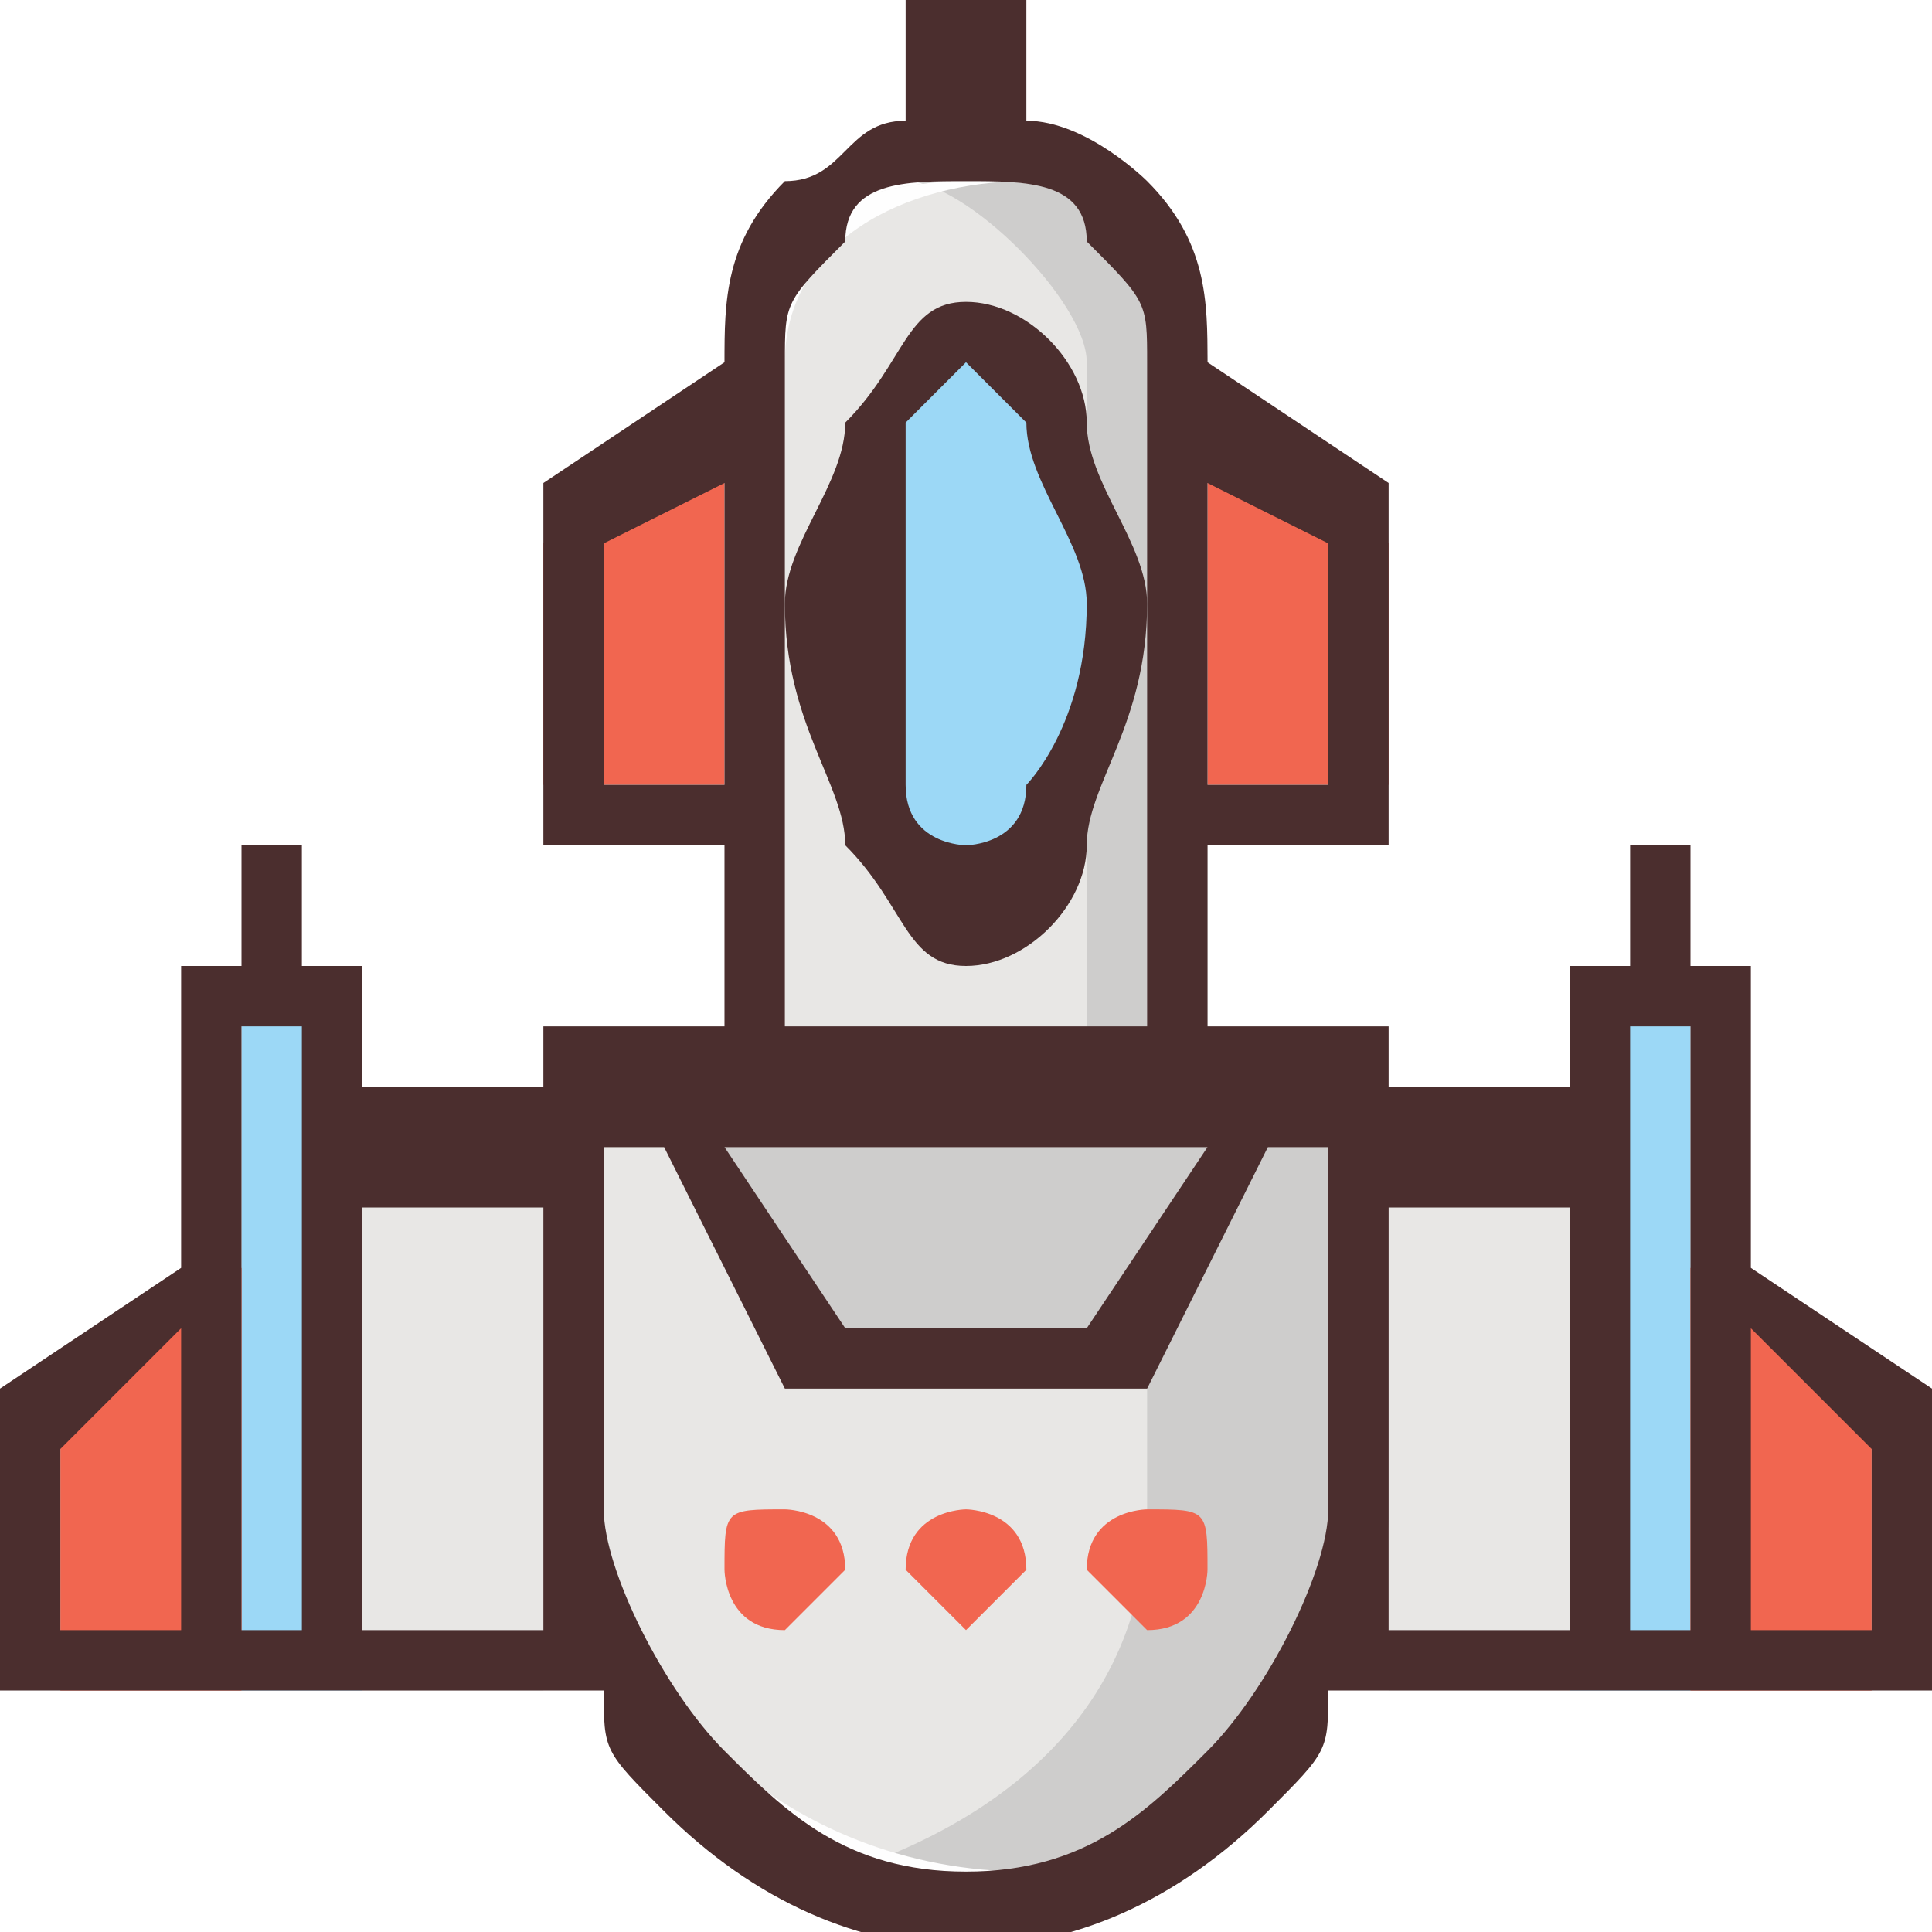
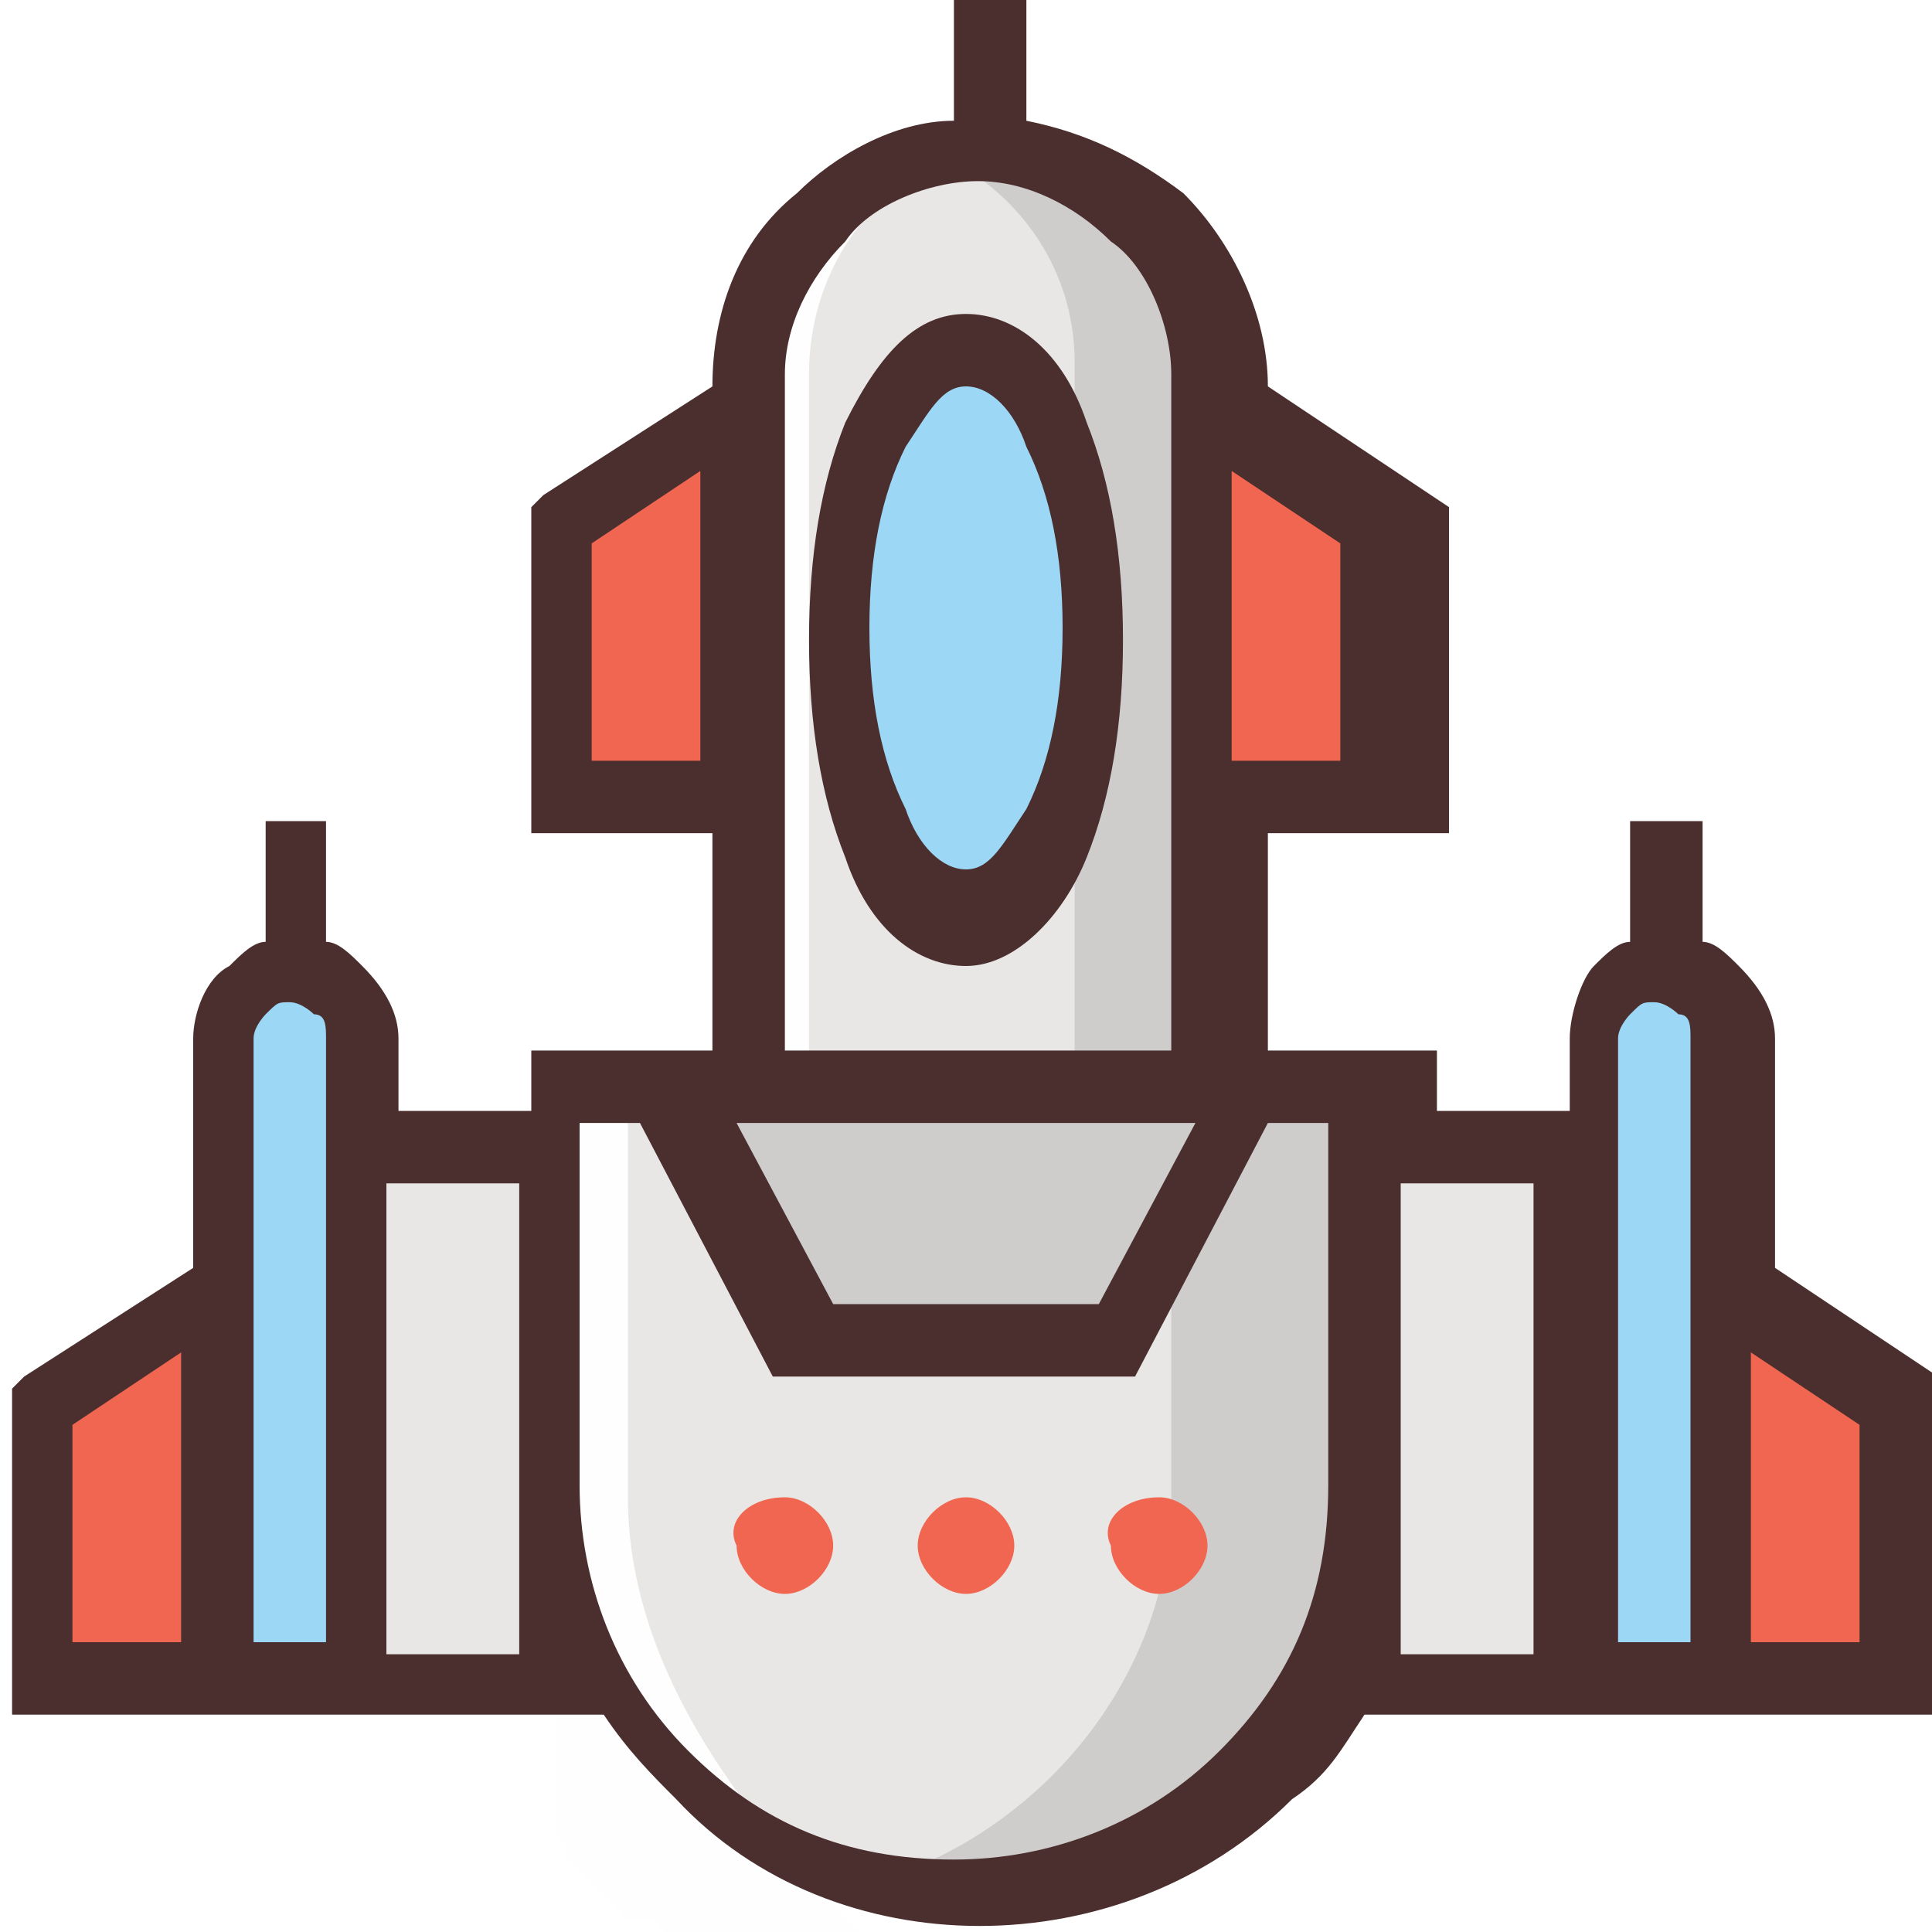
- <svg xmlns="http://www.w3.org/2000/svg" xml:space="preserve" width="32px" height="32px" version="1.1" style="shape-rendering:geometricPrecision; text-rendering:geometricPrecision; image-rendering:optimizeQuality; fill-rule:evenodd; clip-rule:evenodd" viewBox="0 0 32 32">
-   <defs>
-     <style type="text/css">
-    
-     .fil5 {fill:none}
-     .fil2 {fill:#FEFEFE}
-     .fil4 {fill:#F16650}
-     .fil0 {fill:#E8E7E5}
-     .fil1 {fill:#CECDCC}
-     .fil3 {fill:#9CD8F6}
-     .fil6 {fill:#4B2E2E}
-    
-   </style>
-   </defs>
-   <g id="Layer_x0020_1">
-     <g id="_280527808">
-       <path class="fil0" d="M9 18l14 0 0 7c0,3 -3,6 -7,6l0 0c-4,0 -7,-3 -7,-6l0 -7z" />
-       <path class="fil1" d="M19 18l4 0 0 7c0,3 -3,6 -7,6l0 0c-1,0 -1,0 -2,0 3,-1 5,-3 5,-6l0 -7zm-3 13l0 0z" />
-       <path class="fil2" d="M10 25l0 -7 -1 0 0 7c0,0 0,0 0,0 0,0 0,0 0,0 0,0 0,0 0,0 0,0 0,0 0,0 0,0 0,1 0,1 0,0 0,0 0,0l0 0c0,0 0,0 0,0 0,0 0,0 0,0 0,0 0,0 0,0l0 0c0,0 0,0 1,0 0,0 0,1 0,1 0,0 0,0 0,0l0 0c0,0 0,0 0,0 0,0 0,0 0,0l0 0c0,0 0,0 0,0l0 0c0,0 0,0 0,0l0 0c0,0 0,0 0,0l0 0c0,1 0,1 0,1l0 0c0,0 0,0 0,0l0 0c0,0 0,0 0,0l0 0c0,0 0,0 0,0l0 0c0,0 0,0 0,0l0 0c0,0 0,0 0,0l0 0c0,0 0,0 0,0l0 0c0,1 1,1 1,1l0 0c0,0 0,0 0,0l0 0c0,0 0,0 0,0l0 0c0,0 0,0 0,0l0 0c0,0 0,0 0,0l0 0c0,0 0,0 0,0l0 0c0,0 0,0 0,0l0 0c0,0 0,0 0,0l0 0c0,1 0,1 0,1l0 0c0,0 0,0 0,0l0 0c1,0 1,0 1,0l0 0c0,0 0,0 0,0l0 0c0,0 0,0 0,0l0 0c0,0 0,0 0,0l0 0c0,0 0,0 0,0 1,1 3,1 4,1l0 0 0 0c0,0 0,0 0,0l0 0c0,0 0,0 0,0l0 0c0,0 0,0 1,0 -4,0 -7,-3 -7,-6z" />
-       <path class="fil0" d="M12 18l8 0 0 -12c0,-2 -2,-3 -4,-3l0 0c-2,0 -4,1 -4,3l0 12z" />
-       <path class="fil1" d="M20 18l0 -12c0,-1 -1,-2 -1,-2l0 0c0,0 0,0 0,0l0 0c-1,-1 -2,-1 -3,-1l0 0c0,0 -1,0 -1,0l0 0c0,0 0,0 0,0l0 0c0,0 0,0 0,0l0 0c0,0 0,0 0,0l0 0 0 0c1,0 3,2 3,3l0 12 2 0z" />
-       <path class="fil2" d="M13 18l0 -12c0,-2 2,-3 4,-3 0,0 0,0 0,0l0 0c-1,0 -1,0 -1,0l0 0 0 0 0 0c0,0 0,0 0,0l0 0 0 0c0,0 0,0 0,0l0 0 0 0c0,0 0,0 0,0l0 0 0 0c0,0 0,0 0,0l0 0c-2,0 -4,1 -4,3l0 2 0 5 0 5 1 0z" />
-       <polygon class="fil0" points="9,19 6,19 6,28 9,28 " />
-       <polygon class="fil0" points="26,19 23,19 23,28 26,28 " />
-       <path class="fil3" d="M6 28l-2 0 0 -11c0,0 0,-1 1,-1l0 0c0,0 1,1 1,1l0 11z" />
-       <path class="fil3" d="M28 28l-2 0 0 -11c0,0 1,-1 1,-1l0 0c1,0 1,1 1,1l0 11z" />
-       <polygon class="fil4" points="12,7 9,9 9,13 12,13 " />
-       <polygon class="fil4" points="20,7 23,9 23,13 20,13 " />
-       <polygon class="fil4" points="4,21 1,23 1,28 4,28 " />
-       <polygon class="fil4" points="28,21 31,23 31,28 28,28 " />
-       <polygon class="fil1" points="11,18 16,18 21,18 19,22 16,22 13,22 " />
-       <path class="fil3" d="M16 6c1,0 2,2 2,4 0,3 -1,5 -2,5 -1,0 -2,-2 -2,-5 0,-2 1,-4 2,-4z" />
-       <path class="fil5" d="M16 6l0 0 0 0c0,0 0,0 0,0l0 0c0,0 0,0 1,0l0 0c0,0 0,0 0,0l0 0 0 0c0,0 0,0 0,0l0 0 0 0 0 0c0,0 0,0 0,0l0 0c0,0 0,0 0,0 -1,1 -1,2 -1,4 0,2 0,4 1,5 0,0 0,0 -1,0l0 0c0,0 0,0 0,0l0 0c0,0 0,0 0,0l0 0 0 0c0,0 0,0 0,0l0 0c0,0 0,0 0,0l0 0 0 0 0 0c0,0 0,0 0,0l0 0 0 0 0 0c0,0 0,0 0,0l0 0c0,0 0,0 0,0l0 0c0,0 0,0 0,0 0,0 0,0 0,0l0 0c0,0 0,0 0,0 0,0 -1,0 -1,0l0 0c0,0 0,0 0,0l0 0c0,0 0,0 0,0l0 0c0,0 0,0 0,0l0 0c0,0 0,0 0,0l0 0c0,0 0,0 0,0l0 0c0,0 0,0 0,0l0 0c0,0 0,0 0,0l0 0c0,0 0,0 0,0l0 0c0,0 0,0 0,-1l0 0c0,0 0,0 0,0l0 0c0,0 0,0 0,0l0 0c0,0 0,0 0,0l0 0c0,0 0,0 0,0l0 0c0,0 0,0 0,0l0 0c0,0 0,0 0,0l0 0c0,0 0,0 0,0l0 0c0,0 0,0 0,0l0 0c0,0 0,0 0,0l0 0c0,0 0,0 0,0l0 0c0,0 0,0 0,0l0 0c0,0 0,0 0,0l0 0c0,0 0,0 0,0l0 0c0,0 0,0 0,0l0 0c-1,-1 -1,-1 -1,-1l0 0c0,0 0,0 0,0 0,0 0,0 0,0l0 0c0,0 0,0 0,0l0 0c0,0 0,0 0,0 0,0 0,0 0,0l0 0c0,0 0,0 0,0 0,0 0,0 0,0l0 0c0,0 0,0 0,0l0 0c0,0 0,0 0,0l0 0c0,0 0,0 0,0 0,-1 0,-1 0,-1 0,0 0,0 0,0 0,0 0,0 0,0 0,0 0,0 0,0 0,0 0,0 0,0l0 0c0,0 0,0 0,0 0,0 0,0 0,0 0,0 0,0 0,0l0 0c0,0 0,0 0,0 0,0 0,-1 0,-1 0,0 0,0 0,0 0,0 0,0 0,0 0,0 0,0 0,0 0,0 0,0 0,0 0,0 0,0 0,0 0,0 0,0 0,0 0,0 0,0 0,0 0,0 0,0 0,0 0,-1 0,-1 0,-1 0,0 0,0 0,0l0 0c0,0 0,0 0,0l0 0c0,0 0,0 0,0 0,0 0,0 0,0 0,0 0,0 0,0l0 0c0,0 0,0 0,0l0 0c0,0 0,0 0,0l0 0c0,0 0,-1 0,-1 0,0 0,0 0,0l0 0c0,0 0,0 0,0l0 0c0,0 0,0 0,0l0 0c0,0 0,0 0,0l0 0c0,0 0,0 0,0l0 0m1 -2l0 0c0,0 0,0 0,0l0 0c0,-1 0,-1 1,-1 0,0 0,0 0,0" />
-       <path class="fil6" d="M16 6c0,0 -1,1 -1,1 0,1 0,2 0,3l0 0c0,2 0,3 0,3 0,1 1,1 1,1 0,0 1,0 1,-1 0,0 1,-1 1,-3l0 0c0,-1 -1,-2 -1,-3 0,0 -1,-1 -1,-1zm0 -1c1,0 2,1 2,2 0,1 1,2 1,3l0 0c0,2 -1,3 -1,4 0,1 -1,2 -2,2 -1,0 -1,-1 -2,-2 0,-1 -1,-2 -1,-4l0 0c0,-1 1,-2 1,-3 1,-1 1,-2 2,-2l0 0z" />
-       <path class="fil4" d="M13 25c0,0 1,0 1,1 0,0 -1,1 -1,1 -1,0 -1,-1 -1,-1 0,-1 0,-1 1,-1z" />
-       <path class="fil4" d="M16 25c0,0 1,0 1,1 0,0 -1,1 -1,1 0,0 -1,-1 -1,-1 0,-1 1,-1 1,-1z" />
-       <path class="fil4" d="M19 25c1,0 1,0 1,1 0,0 0,1 -1,1 0,0 -1,-1 -1,-1 0,-1 1,-1 1,-1z" />
-       <path class="fil6" d="M4 27l1 0 0 -9 0 -1c0,0 0,0 0,0l0 0c0,0 0,0 0,0 0,0 -1,0 -1,0l0 0c0,0 0,0 0,0l0 10zm-1 0l0 -5 -2 2 0 3 2 0 0 0zm9 -8l2 3 4 0 2 -3 -8 0 0 0zm9 0l-2 4 -6 0 -2 -4 -1 0 0 6c0,1 1,3 2,4 1,1 2,2 4,2 2,0 3,-1 4,-2 1,-1 2,-3 2,-4l0 -6 -1 0 0 0zm6 8l1 0 0 -10c0,0 0,0 0,0l0 0c0,0 -1,0 -1,0 0,0 0,0 0,0l0 0c0,0 0,0 0,0l0 1 0 9 0 0zm2 -5l0 5 2 0 0 -3 -2 -2 0 0zm-6 -2l0 5 0 2 3 0 0 -7 -3 0 0 0zm-17 0l0 7 3 0 0 -2 0 -5 -3 0 0 0zm16 -11l-2 -1 0 5 2 0 0 -4 0 0zm-10 -1l-2 1 0 4 2 0 0 -5 0 0zm1 9l6 0 0 -3 0 -8c0,-1 0,-1 -1,-2 0,-1 -1,-1 -2,-1 -1,0 -2,0 -2,1 -1,1 -1,1 -1,2l0 8 0 3 0 0zm-8 -3l0 2c1,0 1,0 1,0l0 0c0,0 0,1 0,1l0 1 3 0 0 -1 0 0 1 0 1 0 1 0 0 -3 -3 0 0 -6 0 0 3 -2 0 0c0,-1 0,-2 1,-3 1,0 1,-1 2,-1l0 -2 2 0 0 2c1,0 2,1 2,1 1,1 1,2 1,3l0 0 3 2 0 6 -3 0 0 3 2 0 1 0 0 1 3 0 0 -1c0,0 0,-1 0,-1l0 0c0,0 0,0 1,0l0 -2 1 0 0 2c0,0 0,0 0,0l1 0c0,0 0,1 0,1l0 4 3 2 0 5 -3 0 -1 0 -1 0 -1 0 -2 0 -1 0 -1 0c0,1 0,1 -1,2 -3,3 -7,3 -10,0 -1,-1 -1,-1 -1,-2l-1 0 -1 0 -2 0 0 0 -1 0 -1 0 -1 0 -3 0 0 -5 0 0 3 -2 0 -4c0,0 0,-1 0,-1l1 0c0,0 0,0 0,0l0 -2 1 0 0 0z" />
+ <svg xmlns="http://www.w3.org/2000/svg" version="1.1" id="Layer_1" image-rendering="optimizeQuality" text-rendering="geometricPrecision" shape-rendering="geometricPrecision" x="0px" y="0px" width="16px" height="16px" viewBox="1267 1642 16 16" enable-background="new 1267 1642 16 16" xml:space="preserve">
+   <g>
+     <g id="Layer_x0020_1_1_">
+       <g id="_313634056_1_">
+         <path fill="#E8E7E5" d="M1271.7,1651h6.7v3.3c0,1.8-1.5,3.4-3.4,3.4l0,0c-1.8,0-3.3-1.5-3.3-3.4V1651z" />
+         <path fill="#CECDCC" d="M1276.7,1651h1.7v3.3c0,1.8-1.5,3.4-3.4,3.4l0,0c-0.3,0-0.6,0-0.8-0.1c1.4-0.4,2.5-1.7,2.5-3.2V1651z      M1275,1657.7L1275,1657.7z" />
+         <path fill="#FEFEFE" d="M1272.2,1654.4v-3.3h-0.6v3.3c0,0,0,0.1,0,0.1c0,0,0,0.1,0,0.1c0,0,0,0.1,0,0.1c0,0,0,0.1,0,0.1     c0,0,0,0.1,0,0.1c0,0,0,0.1,0,0.1l0,0c0,0,0,0.1,0,0.1c0,0,0,0.1,0,0.1c0,0,0,0.1,0,0.1l0,0c0,0,0,0,0,0.1c0,0,0,0.1,0,0.1     c0,0,0,0,0,0.1l0,0c0,0,0,0,0,0.1c0,0,0,0,0,0.1l0,0c0,0,0,0.1,0,0.1l0,0c0,0,0,0.1,0,0.1l0,0c0,0,0,0,0,0.1l0,0c0,0,0,0,0,0.1     l0,0c0,0,0,0,0,0.1l0,0c0,0,0,0,0,0.1l0,0c0,0,0,0,0,0.1l0,0c0,0,0,0,0,0.1l0,0c0,0,0,0,0,0.1l0,0c0,0,0,0,0,0.1l0,0     c0,0,0,0,0,0.1l0,0c0,0,0,0,0,0.1l0,0c0,0,0,0,0,0.1l0,0c0,0,0,0,0,0.1l0,0c0,0,0,0,0.1,0.1l0,0c0,0,0,0,0,0.1l0,0     c0,0,0,0,0.1,0.1l0,0c0,0,0,0,0.1,0.1l0,0c0,0,0,0,0.1,0.1l0,0c0,0,0,0,0.1,0.1l0,0c0,0,0,0,0.1,0.1l0,0c0,0,0,0,0.1,0l0,0     c0,0,0,0,0.1,0l0,0c0,0,0,0,0.1,0.1l0,0c0,0,0,0,0.1,0c0.6,0.4,1.2,0.6,1.9,0.6l0,0l0,0c0,0,0.1,0,0.1,0h0c0,0,0,0,0.1,0h0     c0,0,0.1,0,0.1,0C1273.6,1657.6,1272.2,1656.1,1272.2,1654.4z" />
+         <path fill="#E8E7E5" d="M1273.1,1651h3.8v-5.9c0-1.1-0.9-1.9-1.9-1.9l0,0c-1.1,0-1.9,0.9-1.9,1.9V1651z" />
+         <path fill="#CECDCC" d="M1276.9,1651v-5.9c0-0.5-0.2-1-0.5-1.3l0,0c0,0,0,0-0.1-0.1l0,0c-0.3-0.3-0.8-0.5-1.3-0.5l0,0     c-0.2,0-0.3,0-0.4,0l0,0c0,0,0,0,0,0h0c0,0,0,0,0,0l0,0c0,0,0,0,0,0h0l0,0c0.8,0.3,1.3,1,1.3,1.8v5.9H1276.9z" />
+         <path fill="#FEFEFE" d="M1273.7,1651v-5.9c0-1,0.7-1.8,1.6-1.9c0,0,0,0,0,0l0,0c0,0,0,0,0,0l0,0l0,0l0,0c0,0,0,0,0,0l0,0l0,0     c0,0,0,0,0,0l0,0l0,0c0,0,0,0,0,0l0,0l0,0c0,0,0,0,0,0l0,0c-1.1,0-1.9,0.9-1.9,1.9v0.6v2.8v2.4H1273.7z" />
+         <polygon fill="#E8E7E5" points="1271.7,1651.5 1269.9,1651.5 1269.9,1655.9 1271.7,1655.9    " />
+         <polygon fill="#E8E7E5" points="1280.1,1651.5 1278.4,1651.5 1278.4,1655.9 1280.1,1655.9    " />
+         <path fill="#9CD8F6" d="M1269.9,1655.9h-1.1v-5.3c0-0.3,0.3-0.6,0.6-0.6l0,0c0.3,0,0.6,0.3,0.6,0.6V1655.9z" />
+         <path fill="#9CD8F6" d="M1281.2,1655.9h-1.1v-5.3c0-0.3,0.3-0.6,0.6-0.6l0,0c0.3,0,0.6,0.3,0.6,0.6V1655.9z" />
+         <polygon fill="#F16650" points="1273.1,1645.4 1271.6,1646.4 1271.6,1648.6 1273.1,1648.6    " />
+         <polygon fill="#F16650" points="1276.9,1645.4 1278.4,1646.4 1278.4,1648.6 1276.9,1648.6    " />
+         <polygon fill="#F16650" points="1268.8,1652.7 1267.3,1653.7 1267.3,1655.9 1268.8,1655.9    " />
+         <polygon fill="#F16650" points="1281.2,1652.7 1282.7,1653.7 1282.7,1655.9 1281.2,1655.9    " />
+         <polygon fill="#CECDCC" points="1272.6,1651 1275,1651 1277.4,1651 1276.3,1653.2 1275,1653.2 1273.7,1653.2    " />
+         <path fill="#9CD8F6" d="M1275,1644.9c0.6,0,1,1,1,2.3c0,1.3-0.5,2.3-1,2.3c-0.6,0-1-1-1-2.3     C1274,1645.9,1274.4,1644.9,1275,1644.9z" />
+         <path fill="none" d="M1275.2,1644.9L1275.2,1644.9L1275.2,1644.9C1275.2,1644.9,1275.2,1644.9,1275.2,1644.9L1275.2,1644.9     C1275.2,1644.9,1275.2,1644.9,1275.2,1644.9L1275.2,1644.9C1275.3,1644.9,1275.3,1644.9,1275.2,1644.9L1275.2,1644.9     L1275.2,1644.9c0.1,0,0.1,0,0.1,0.1l0,0h0l0,0c0,0,0,0,0,0h0c0,0,0.1,0,0.1,0.1c-0.4,0.4-0.6,1.2-0.6,2.1c0,0.9,0.3,1.8,0.6,2.1     c-0.1,0.1-0.1,0.1-0.2,0.1l0,0c0,0,0,0,0,0l0,0c0,0,0,0,0,0h0l0,0c0,0,0,0,0,0h0h0h0v0l0,0c0,0,0,0,0,0l0,0h0l0,0c0,0,0,0,0,0h0     c0,0,0,0,0,0h0h0c0,0,0,0,0,0l0,0c-0.1,0-0.2,0-0.3-0.1c0,0,0,0,0,0l0,0c0,0,0,0,0,0l0,0c0,0,0,0,0,0l0,0c0,0,0,0,0,0l0,0     c0,0,0,0,0,0l0,0c0,0,0,0,0,0l0,0c0,0,0,0,0,0l0,0c0,0,0,0,0,0l0,0c0,0,0,0,0,0l0,0c0,0,0,0,0,0l0,0c0,0,0,0,0,0l0,0c0,0,0,0,0,0     l0,0c0,0,0,0,0,0l0,0c0,0,0,0,0,0l0,0c0,0,0,0,0,0l0,0c0,0,0,0,0,0l0,0c0,0,0,0,0,0l0,0c0,0,0,0,0,0l0,0c0,0,0,0,0,0l0,0     c0,0,0,0,0,0l0,0c0,0,0,0,0,0l0,0c0,0,0,0,0,0l0,0c0,0,0,0,0,0l0,0c0,0,0,0,0,0l0,0c0,0,0,0,0,0l0,0c0,0,0,0,0,0c0,0,0,0,0,0l0,0     c0,0,0,0,0,0l0,0c0,0,0,0,0,0c0,0,0,0,0,0l0,0c0,0,0,0,0,0c0,0,0,0,0,0l0,0c0,0,0,0,0,0l0,0c0,0,0,0,0,0l0,0c0,0,0,0,0,0     c0,0,0,0,0-0.1c0,0,0,0,0,0c0,0,0,0,0-0.1c0,0,0,0,0,0s0,0,0-0.1l0,0c0,0,0,0,0,0c0,0,0,0,0-0.1c0,0,0,0,0-0.1l0,0c0,0,0,0,0-0.1     c0,0,0,0,0-0.1c0,0,0,0,0-0.1c0,0,0,0,0-0.1c0,0,0,0,0-0.1c0,0,0,0,0-0.1c0,0,0,0,0-0.1s0,0,0-0.1s0,0,0-0.1c0,0,0,0,0-0.1     c0,0,0,0,0-0.1c0,0,0,0,0-0.1l0,0c0,0,0,0,0-0.1l0,0c0,0,0,0,0-0.1s0,0,0-0.1s0,0,0-0.1l0,0c0,0,0,0,0-0.1l0,0c0,0,0,0,0-0.1l0,0     c0,0,0,0,0-0.1c0,0,0,0,0-0.1l0,0c0,0,0,0,0-0.1l0,0c0,0,0,0,0-0.1l0,0c0,0,0,0,0-0.1l0,0c0,0,0,0,0-0.1l0,0 M1274.3,1645.6     L1274.3,1645.6C1274.3,1645.5,1274.3,1645.5,1274.3,1645.6L1274.3,1645.6c0.2-0.4,0.5-0.7,0.7-0.7c0.1,0,0.1,0,0.2,0" />
+         <path fill="#4B2E2E" d="M1275,1645.2c-0.2,0-0.3,0.2-0.5,0.5c-0.2,0.4-0.3,0.9-0.3,1.5l0,0c0,0.6,0.1,1.1,0.3,1.5     c0.1,0.3,0.3,0.5,0.5,0.5c0.2,0,0.3-0.2,0.5-0.5c0.2-0.4,0.3-0.9,0.3-1.5l0,0c0-0.6-0.1-1.1-0.3-1.5     C1275.4,1645.4,1275.2,1645.2,1275,1645.2z M1275,1644.6c0.4,0,0.8,0.3,1,0.9c0.2,0.5,0.3,1.1,0.3,1.8h0c0,0.7-0.1,1.3-0.3,1.8     c-0.2,0.5-0.6,0.9-1,0.9c-0.4,0-0.8-0.3-1-0.9c-0.2-0.5-0.3-1.1-0.3-1.8h0c0-0.7,0.1-1.3,0.3-1.8     C1274.3,1644.9,1274.6,1644.6,1275,1644.6L1275,1644.6z" />
+         <path fill="#F16650" d="M1273.5,1654.4c0.2,0,0.4,0.2,0.4,0.4c0,0.2-0.2,0.4-0.4,0.4s-0.4-0.2-0.4-0.4     C1273,1654.6,1273.2,1654.4,1273.5,1654.4z" />
+         <path fill="#F16650" d="M1275,1654.4c0.2,0,0.4,0.2,0.4,0.4c0,0.2-0.2,0.4-0.4,0.4s-0.4-0.2-0.4-0.4     C1274.6,1654.6,1274.8,1654.4,1275,1654.4z" />
+         <path fill="#F16650" d="M1276.6,1654.4c0.2,0,0.4,0.2,0.4,0.4c0,0.2-0.2,0.4-0.4,0.4c-0.2,0-0.4-0.2-0.4-0.4     C1276.1,1654.6,1276.3,1654.4,1276.6,1654.4z" />
+         <path fill="#4B2E2E" d="M1269.1,1655.6h0.6v-4.4v-0.6c0-0.1,0-0.2-0.1-0.2l0,0c0,0-0.1-0.1-0.2-0.1c-0.1,0-0.1,0-0.2,0.1l0,0     c0,0-0.1,0.1-0.1,0.2V1655.6z M1268.5,1655.6v-2.4l-0.9,0.6v1.8H1268.5L1268.5,1655.6z M1273.1,1651.3l0.8,1.5h2.2l0.8-1.5     H1273.1L1273.1,1651.3z M1277.5,1651.3l-1.1,2.1h-3l-1.1-2.1h-0.5v3c0,0.8,0.3,1.6,0.9,2.2c0.6,0.6,1.3,0.9,2.2,0.9     c0.8,0,1.6-0.3,2.2-0.9c0.6-0.6,0.9-1.3,0.9-2.2v-3H1277.5L1277.5,1651.3z M1280.4,1655.6h0.6v-5c0-0.1,0-0.2-0.1-0.2l0,0     c0,0-0.1-0.1-0.2-0.1c-0.1,0-0.1,0-0.2,0.1l0,0c0,0-0.1,0.1-0.1,0.2v0.6V1655.6L1280.4,1655.6z M1281.5,1653.2v2.4h0.9v-1.8     L1281.5,1653.2L1281.5,1653.2z M1278.6,1651.8v2.6v1.3h1.1v-3.9H1278.6L1278.6,1651.8z M1270.2,1651.8v3.9h1.1v-1.3v-2.6H1270.2     L1270.2,1651.8z M1278.1,1646.5l-0.9-0.6v2.4h0.9V1646.5L1278.1,1646.5z M1272.8,1645.9l-0.9,0.6v1.8h0.9V1645.9L1272.8,1645.9z      M1273.4,1650.7h3.3v-1.8v-3.8c0-0.4-0.2-0.9-0.5-1.1c-0.3-0.3-0.7-0.5-1.1-0.5c-0.4,0-0.9,0.2-1.1,0.5c-0.3,0.3-0.5,0.7-0.5,1.1     v3.8V1650.7L1273.4,1650.7z M1269.7,1648.8v1c0.1,0,0.2,0.1,0.3,0.2l0,0c0.2,0.2,0.3,0.4,0.3,0.6v0.6h1.1v-0.5h0.3h0.5h0.5h0.2     v-1.8h-1.5v-2.7l0.1-0.1l1.4-0.9v0c0-0.6,0.2-1.2,0.7-1.6c0.3-0.3,0.8-0.6,1.3-0.6v-1h0.6v1c0.5,0.1,0.9,0.3,1.3,0.6     c0.4,0.4,0.7,1,0.7,1.6v0l1.5,1v2.7h-1.5v1.8h0.6h0.8v0.5h1.1v-0.6c0-0.2,0.1-0.5,0.2-0.6h0c0.1-0.1,0.2-0.2,0.3-0.2v-1h0.6v1     c0.1,0,0.2,0.1,0.3,0.2l0,0c0.2,0.2,0.3,0.4,0.3,0.6v1.9l1.5,1v2.7h-1.5h-0.6h-0.6h-0.6h-0.8h-0.6h-0.2c-0.2,0.3-0.3,0.5-0.6,0.7     c-1.4,1.4-3.8,1.4-5.1,0c-0.2-0.2-0.4-0.4-0.6-0.7h-0.2h-0.6h-0.8h-0.3h-0.3h-0.6h-0.6h-1.5v-2.7l0.1-0.1l1.4-0.9v-1.9     c0-0.2,0.1-0.5,0.3-0.6l0,0c0.1-0.1,0.2-0.2,0.3-0.2v-1H1269.7L1269.7,1648.8z" />
+       </g>
    </g>
  </g>
</svg>
